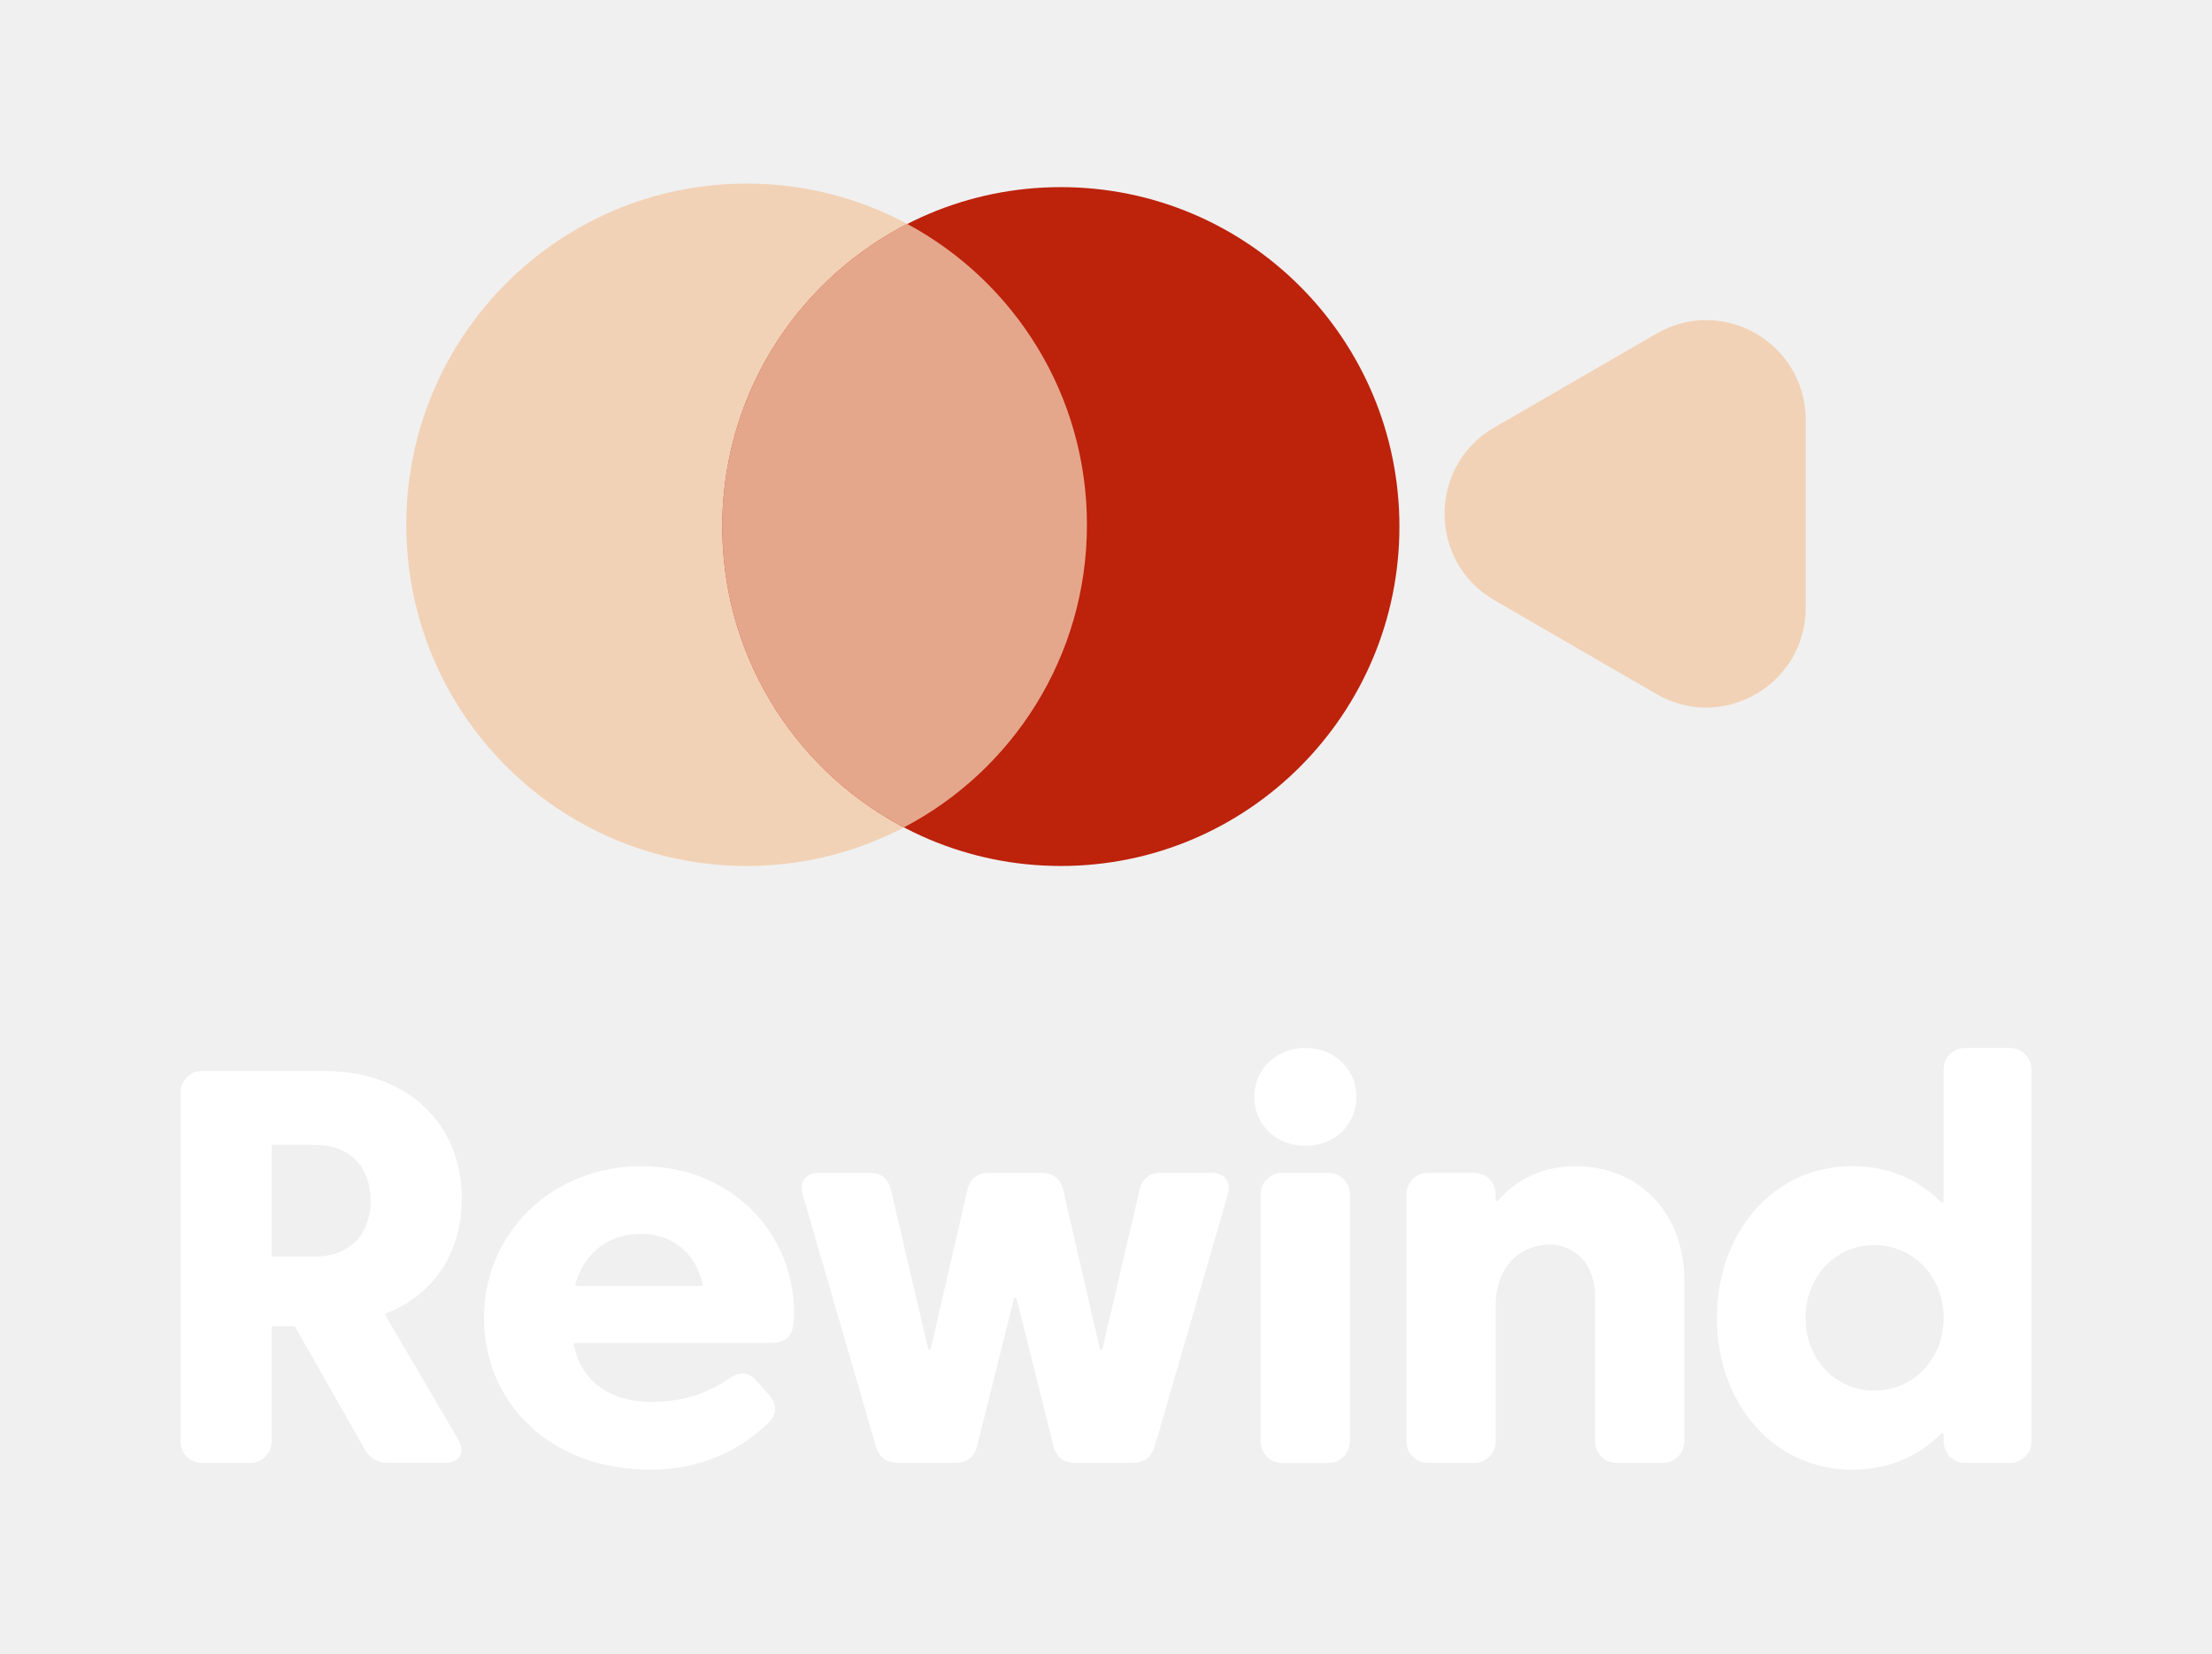
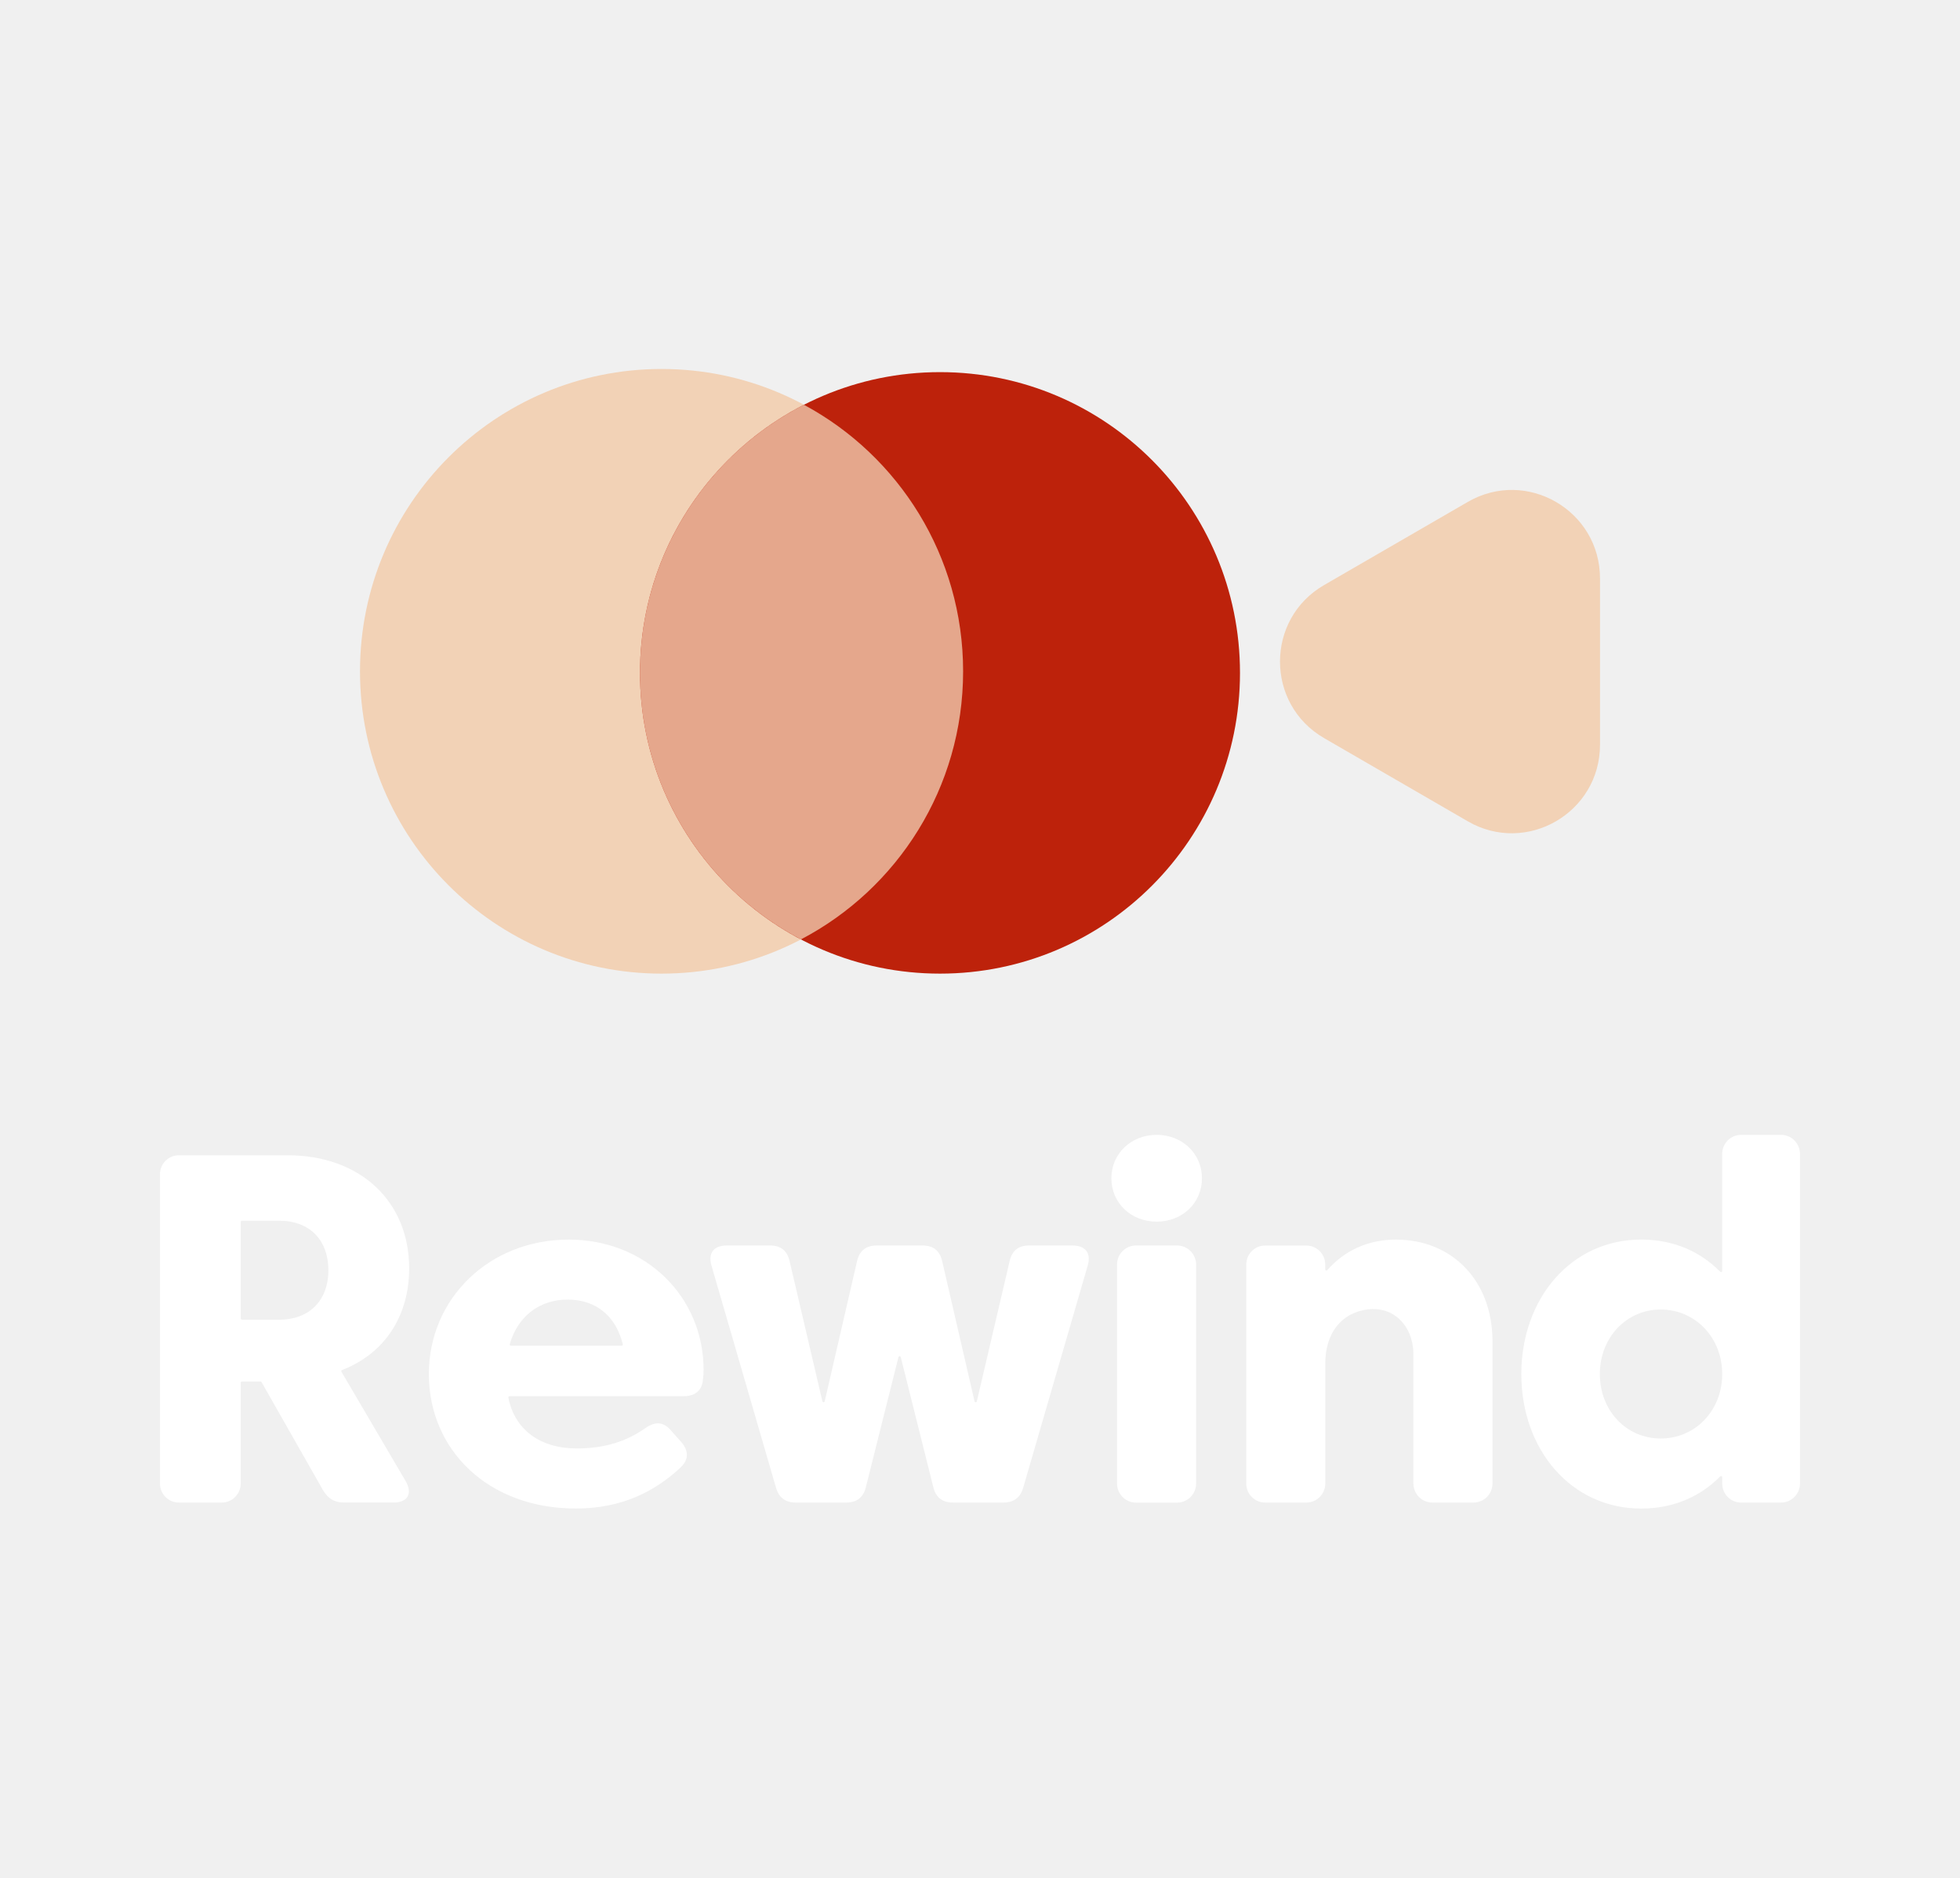
- <svg xmlns="http://www.w3.org/2000/svg" width="91" height="68" viewBox="0 0 91 68" fill="none">
+ <svg xmlns="http://www.w3.org/2000/svg" width="71" height="68" viewBox="0 0 91 68" fill="none">
  <path d="M61.477 24.687L68.147 28.548C70.875 30.128 74.286 28.153 74.286 24.995V17.275C74.286 14.115 70.875 12.142 68.147 13.722L61.477 17.581C58.745 19.159 58.745 23.107 61.477 24.687Z" fill="#F2D2B6" />
  <path d="M30.715 35.619C38.447 35.619 44.716 29.336 44.716 21.585C44.716 13.834 38.447 7.551 30.715 7.551C22.983 7.551 16.714 13.834 16.714 21.585C16.714 29.336 22.983 35.619 30.715 35.619Z" fill="#F2D2B6" />
  <path d="M43.643 35.619C51.335 35.619 57.571 29.367 57.571 21.658C57.571 13.948 51.335 7.697 43.643 7.697C35.95 7.697 29.714 13.946 29.714 21.658C29.714 29.369 35.95 35.619 43.643 35.619Z" fill="#BD220B" />
  <path d="M44.716 21.585C44.716 26.995 41.662 31.689 37.188 34.03C32.745 31.7 29.714 27.032 29.714 21.658C29.714 16.227 32.807 11.52 37.324 9.212C41.724 11.576 44.716 16.231 44.716 21.585Z" fill="#F2D2B6" fill-opacity="0.75" />
  <path d="M18.997 49.299C18.997 51.557 17.82 53.272 15.879 54.02C15.848 54.033 15.833 54.07 15.852 54.099L18.836 59.181C19.168 59.757 18.926 60.17 18.276 60.17H15.967C15.522 60.17 15.225 59.985 14.995 59.594L12.142 54.578C12.131 54.561 12.113 54.551 12.094 54.551H11.232C11.201 54.551 11.176 54.575 11.176 54.607V59.287C11.176 59.775 10.782 60.172 10.297 60.172H8.303C7.819 60.172 7.427 59.777 7.427 59.289V44.935C7.427 44.446 7.819 44.051 8.303 44.051H13.347C16.698 44.047 18.997 46.168 18.997 49.299ZM11.178 51.627C11.178 51.659 11.203 51.684 11.234 51.684H12.961C14.401 51.684 15.247 50.75 15.247 49.392C15.247 48.01 14.401 47.089 12.961 47.089H11.234C11.203 47.089 11.178 47.114 11.178 47.145V51.627Z" fill="white" />
  <path d="M26.782 57.66C28.051 57.66 29.068 57.349 29.983 56.704C30.418 56.405 30.794 56.417 31.136 56.808L31.627 57.361C31.97 57.752 31.992 58.168 31.605 58.536C30.393 59.675 28.837 60.449 26.735 60.449C22.643 60.449 19.911 57.708 19.911 54.207C19.911 50.706 22.711 47.966 26.402 47.966C30.026 47.966 32.667 50.66 32.667 54.012C32.667 54.161 32.655 54.334 32.632 54.496C32.587 54.991 32.244 55.234 31.751 55.234H23.658C23.623 55.234 23.596 55.267 23.602 55.303C23.891 56.767 25.047 57.66 26.782 57.66ZM23.724 52.893H28.86C28.895 52.893 28.924 52.858 28.914 52.822C28.61 51.55 27.694 50.75 26.357 50.75C25.045 50.75 24.04 51.527 23.668 52.818C23.66 52.856 23.687 52.893 23.724 52.893Z" fill="white" />
  <path d="M43.744 48.966L45.246 55.474C45.259 55.53 45.339 55.532 45.353 55.474L46.876 48.966C46.99 48.471 47.287 48.24 47.78 48.24H49.802C50.397 48.24 50.671 48.598 50.5 49.174L47.506 59.482C47.367 59.954 47.06 60.172 46.579 60.172H44.247C43.756 60.172 43.447 59.931 43.333 59.459L41.821 53.419C41.806 53.363 41.728 53.363 41.714 53.419L40.201 59.459C40.087 59.931 39.778 60.172 39.287 60.172H36.955C36.474 60.172 36.167 59.954 36.029 59.482L33.034 49.174C32.863 48.598 33.138 48.24 33.732 48.24H35.756C36.247 48.24 36.544 48.471 36.66 48.966L38.183 55.474C38.195 55.53 38.278 55.53 38.29 55.474L39.792 48.966C39.906 48.471 40.215 48.24 40.706 48.24H42.832C43.323 48.24 43.63 48.471 43.744 48.966Z" fill="white" />
  <path d="M53.703 43.103C54.891 43.103 55.805 43.978 55.805 45.118C55.805 46.269 54.891 47.132 53.703 47.132C52.514 47.132 51.6 46.269 51.6 45.118C51.6 43.978 52.514 43.103 53.703 43.103ZM52.741 48.24H54.654C55.139 48.24 55.533 48.638 55.533 49.126V59.289C55.533 59.777 55.139 60.174 54.654 60.174H52.741C52.256 60.174 51.862 59.777 51.862 59.289V49.126C51.862 48.635 52.256 48.24 52.741 48.24Z" fill="white" />
  <path d="M69.294 52.685V59.286C69.294 59.775 68.9 60.172 68.415 60.172H66.502C66.017 60.172 65.623 59.775 65.623 59.286V53.322C65.623 51.733 64.377 50.783 62.907 51.359C62.107 51.673 61.531 52.477 61.531 53.721V59.286C61.531 59.775 61.137 60.172 60.652 60.172H58.739C58.254 60.172 57.862 59.777 57.862 59.288V49.126C57.862 48.637 58.254 48.242 58.739 48.242H60.652C61.137 48.242 61.529 48.637 61.529 49.126V49.348C61.529 49.4 61.591 49.421 61.624 49.384C62.419 48.475 63.514 47.966 64.81 47.966C67.408 47.964 69.294 49.864 69.294 52.685Z" fill="white" />
  <path d="M76.198 47.964C77.701 47.964 78.949 48.523 79.865 49.457C79.9 49.492 79.958 49.469 79.958 49.419V43.989C79.958 43.5 80.352 43.103 80.837 43.103H82.692C83.177 43.103 83.571 43.5 83.571 43.989V59.286C83.571 59.775 83.177 60.172 82.692 60.172H80.837C80.352 60.172 79.96 59.777 79.96 59.289V58.995C79.96 58.946 79.903 58.923 79.867 58.958C78.949 59.889 77.703 60.451 76.201 60.451C72.942 60.451 70.633 57.711 70.633 54.209C70.633 50.708 72.94 47.964 76.198 47.964ZM77.102 57.199C78.702 57.199 79.96 55.91 79.96 54.205C79.96 52.513 78.704 51.211 77.102 51.211C75.513 51.211 74.279 52.513 74.279 54.205C74.277 55.91 75.513 57.199 77.102 57.199Z" fill="white" />
</svg>
